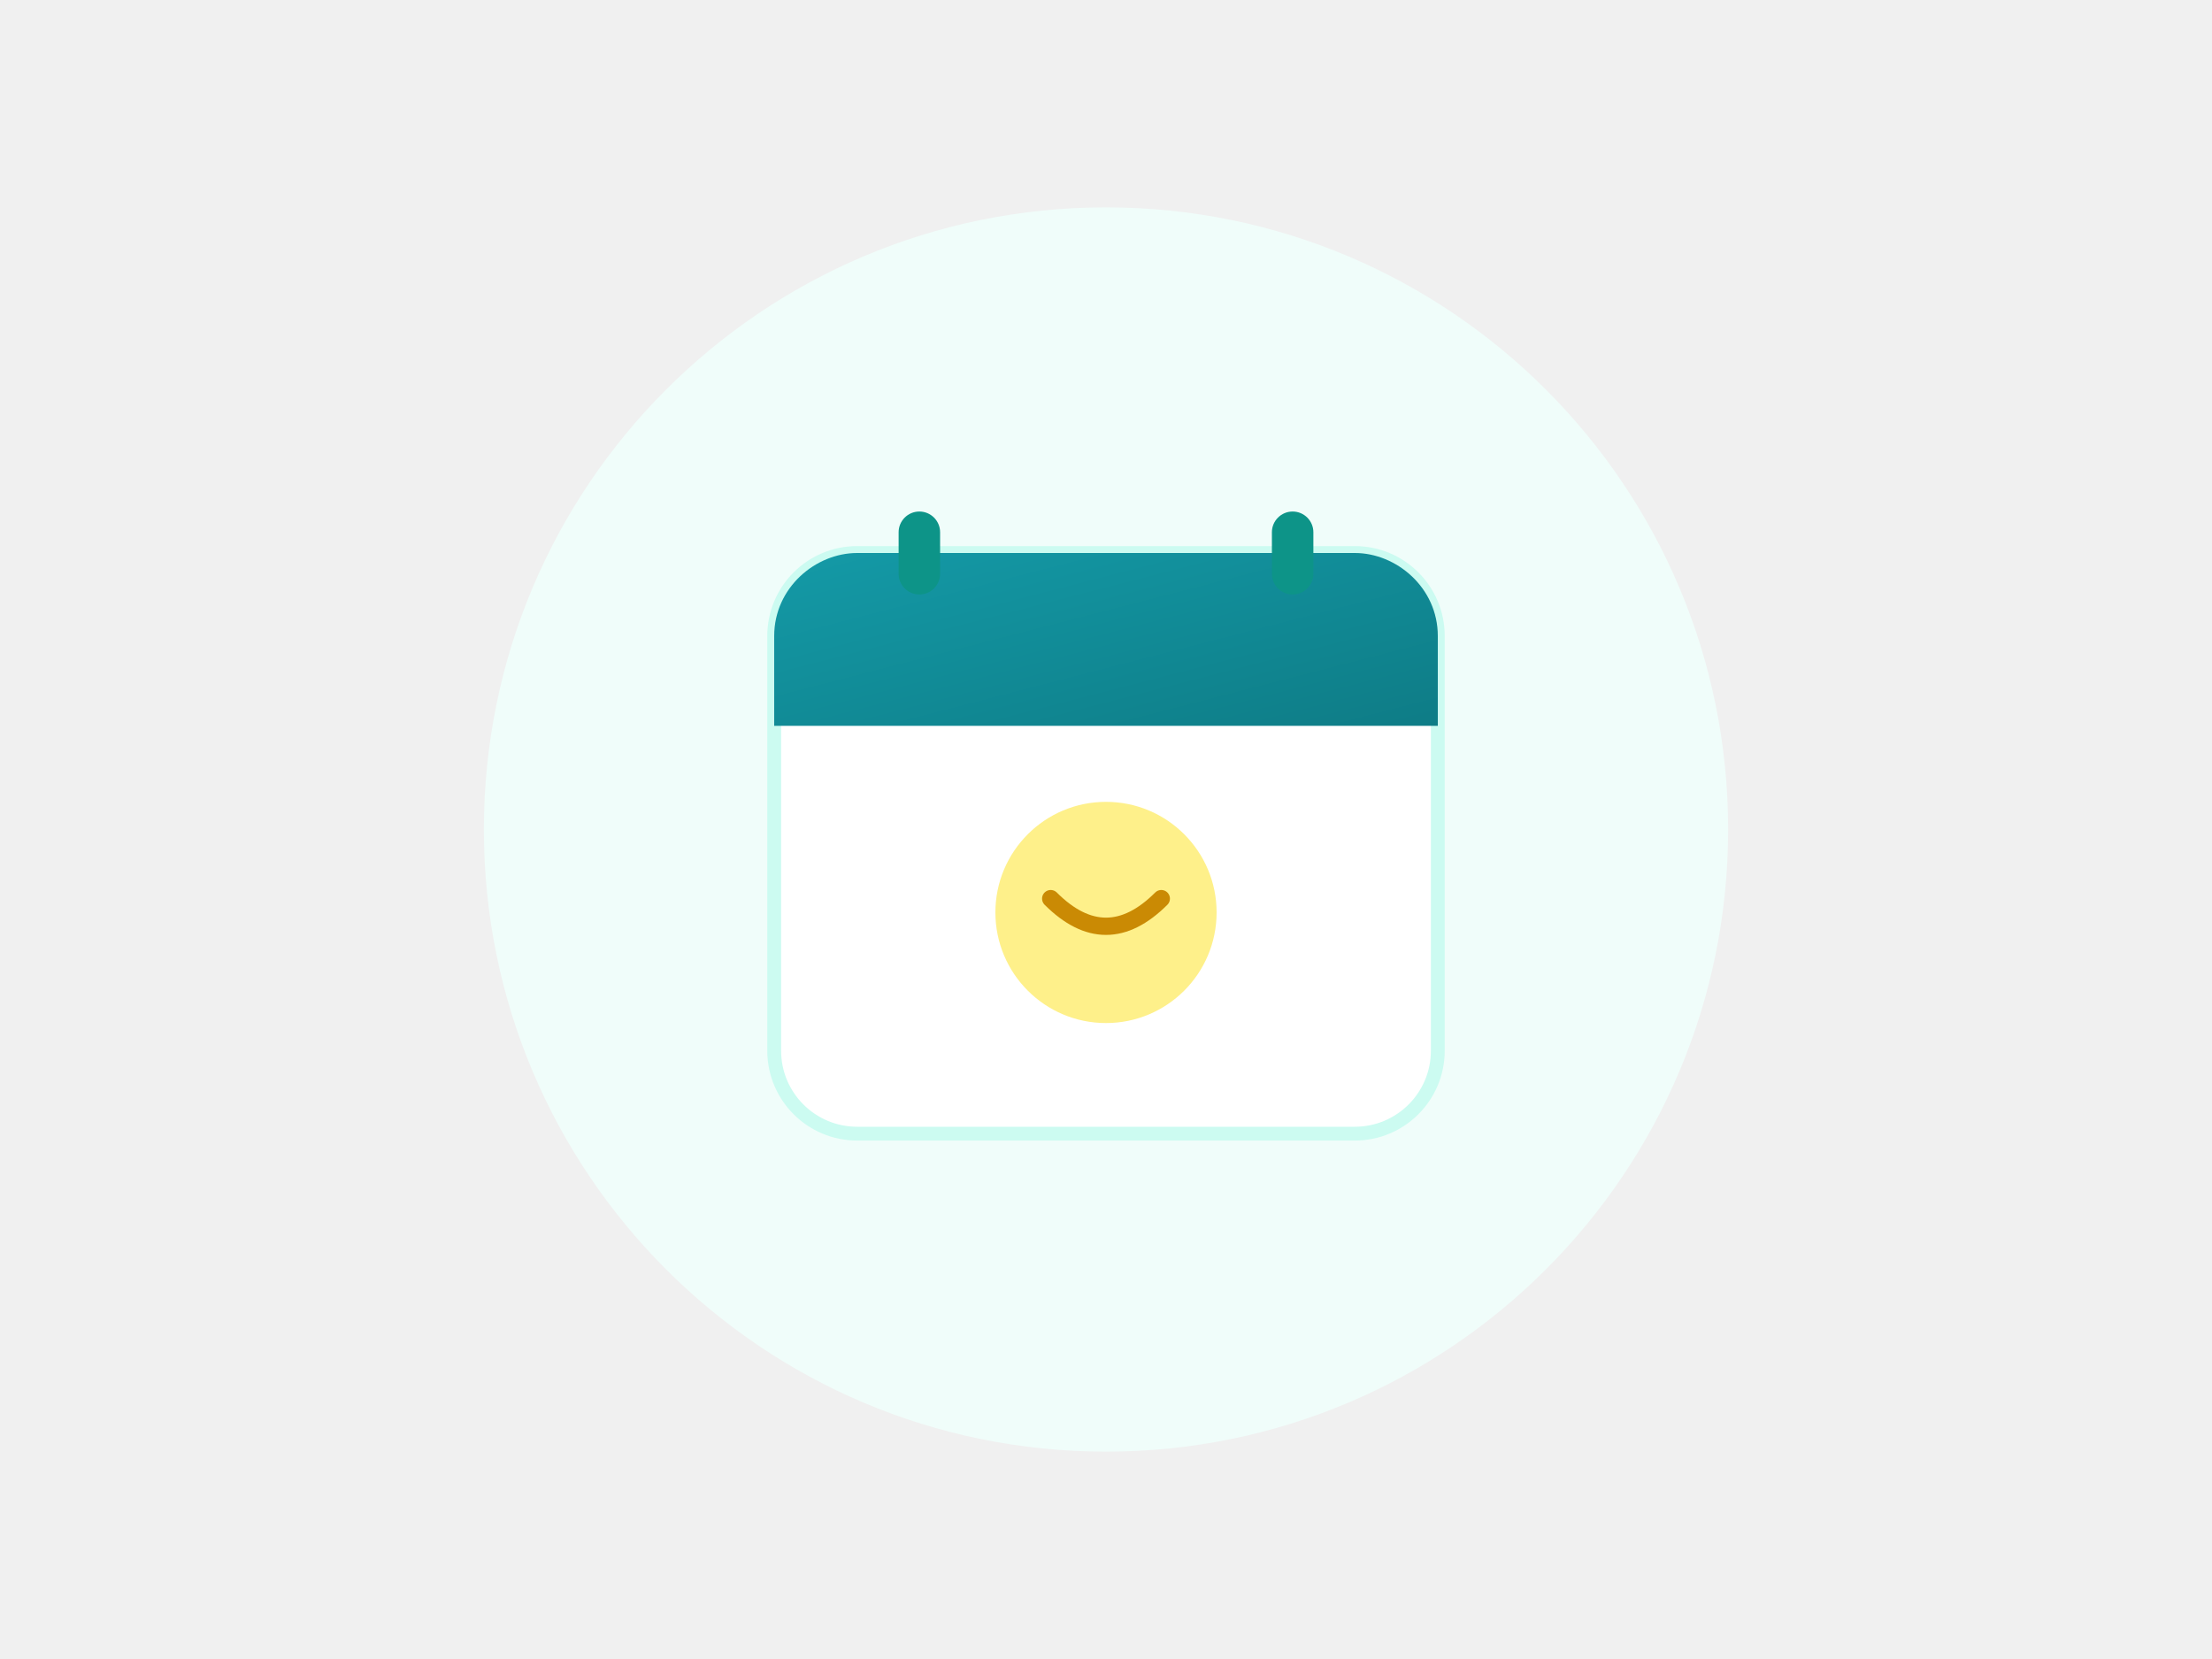
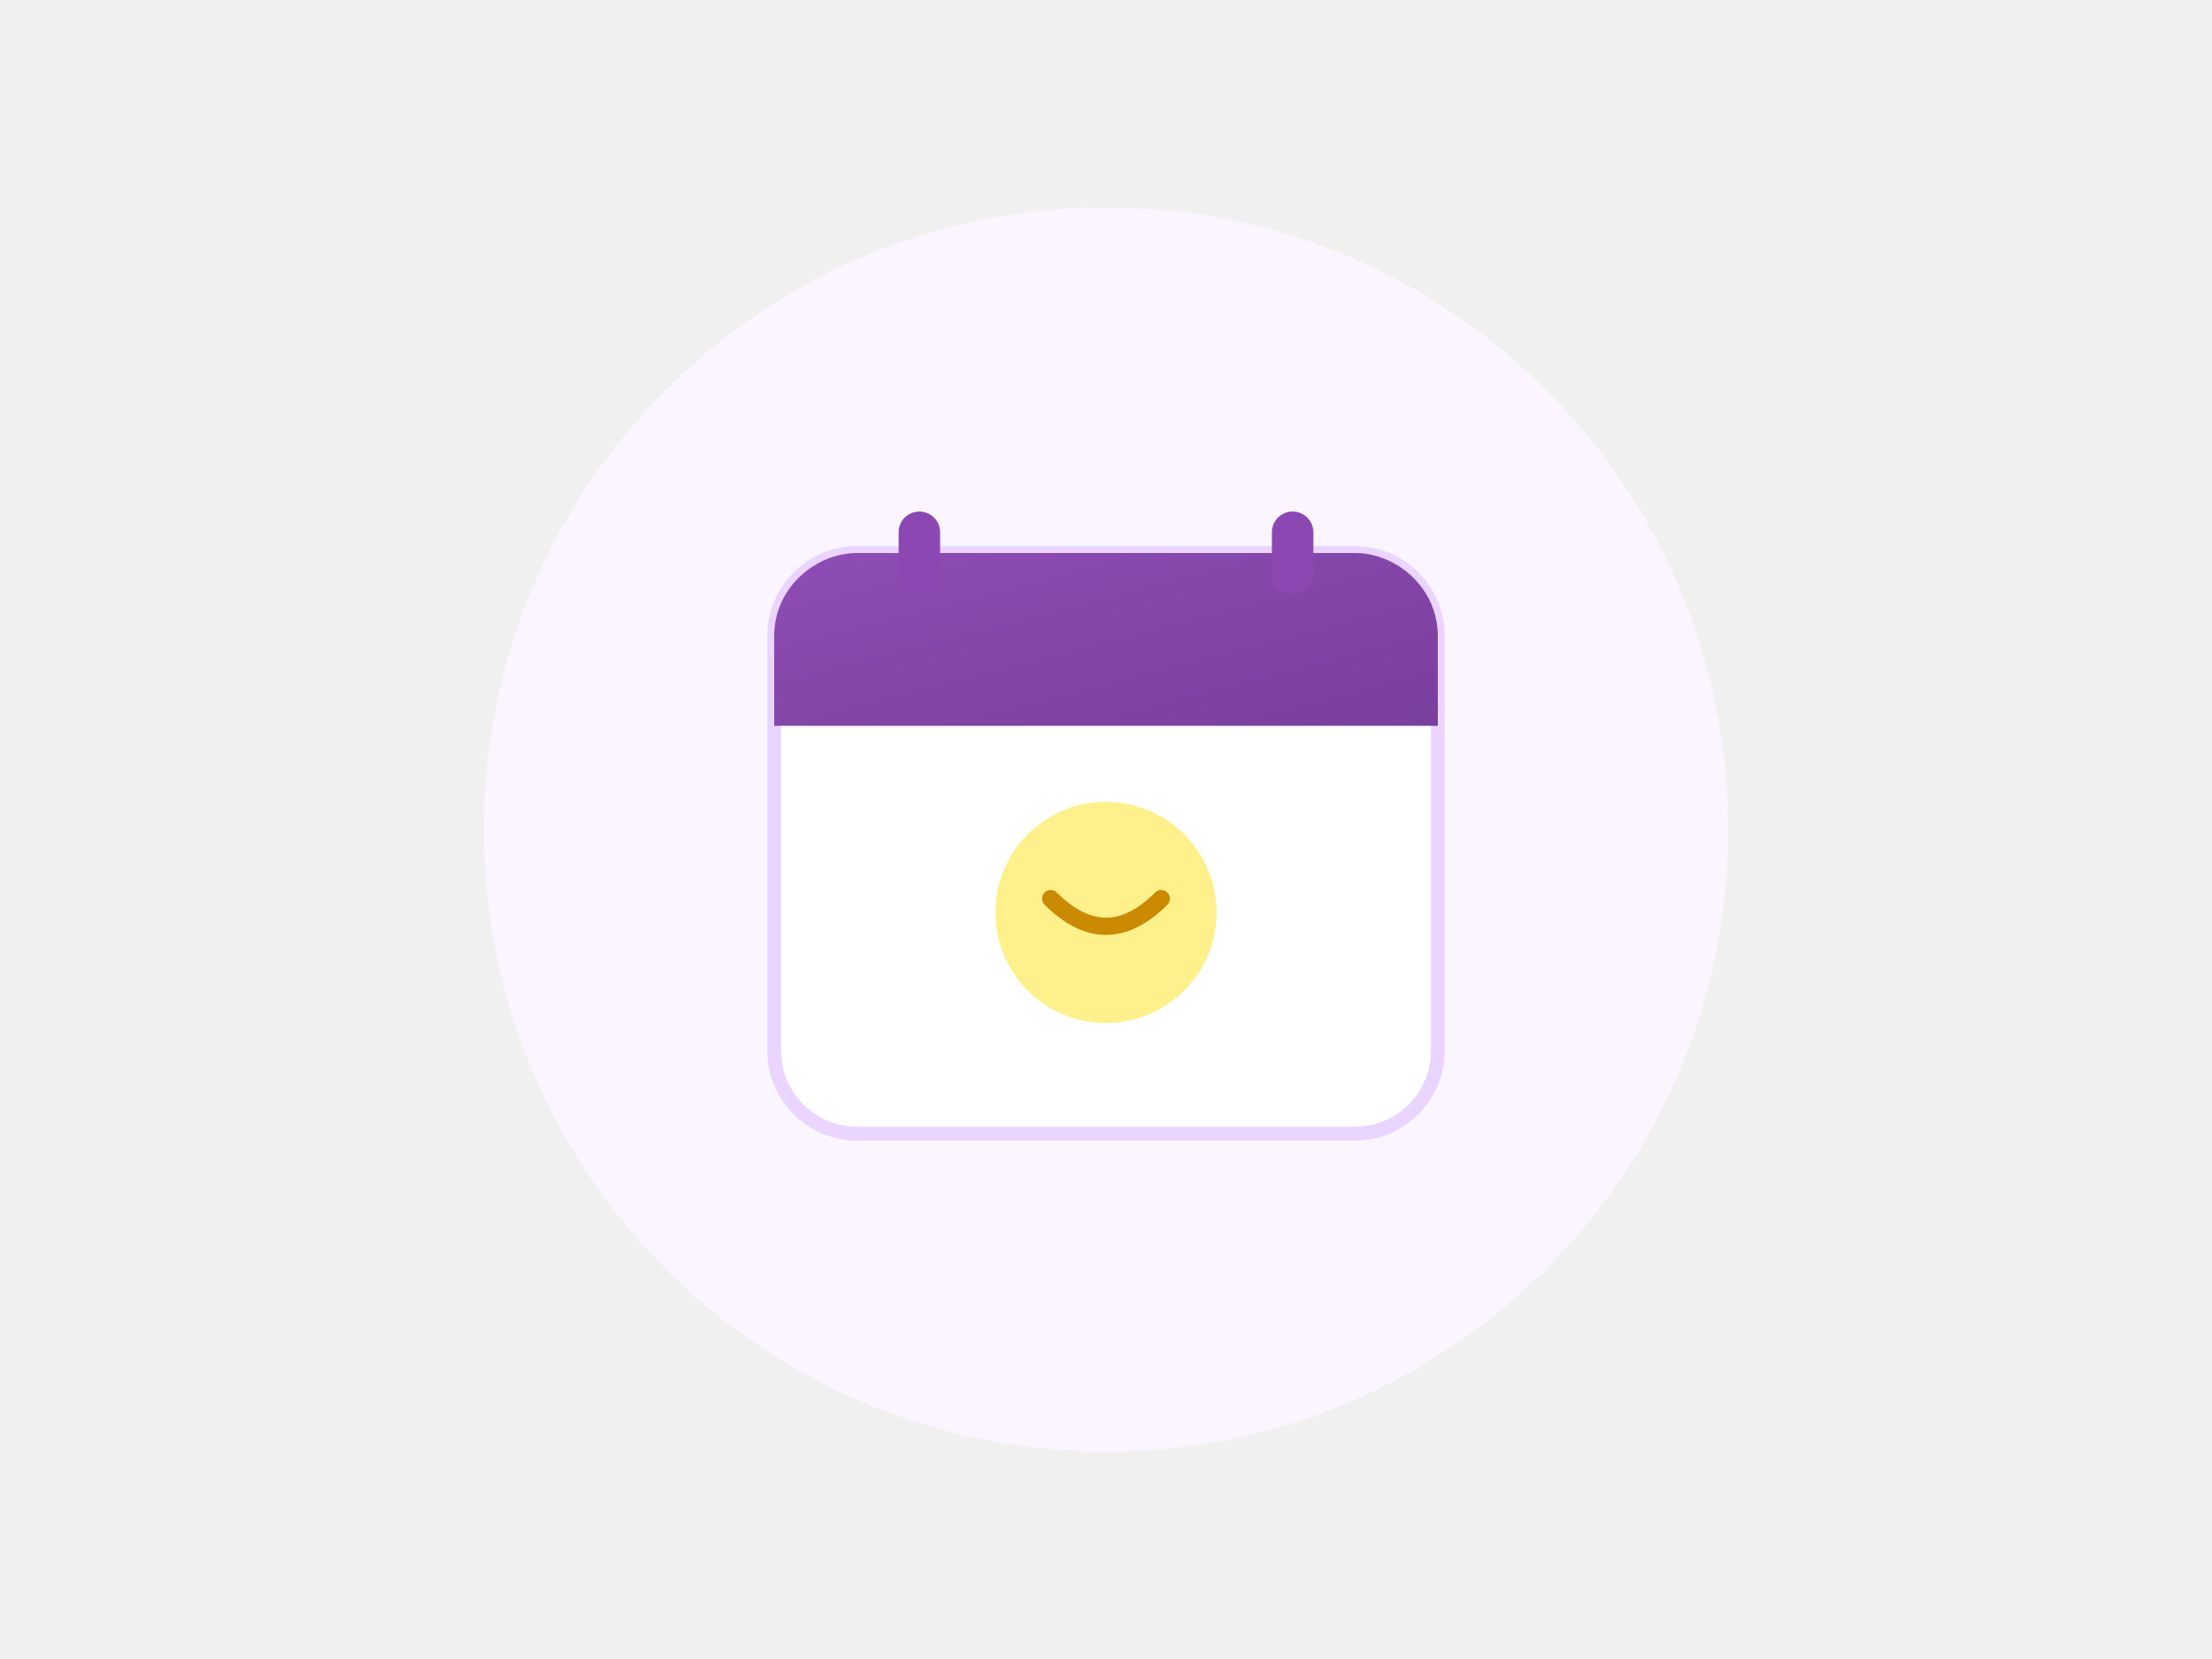
<svg xmlns="http://www.w3.org/2000/svg" viewBox="0 0 320 240" width="320" height="240">
  <defs>
    <linearGradient id="calGrad" x1="0%" y1="0%" x2="100%" y2="100%">
-       <stop offset="0%" stop-color="#149AA7" />
-       <stop offset="100%" stop-color="#0E7C86" />
+       <stop offset="0%" stop-color="#8E4DB5" />
+       <stop offset="100%" stop-color="#7A3E9D" />
    </linearGradient>
  </defs>
-   <circle cx="160" cy="120" r="90" fill="#F0FDFA" />
+   <circle cx="160" cy="120" r="90" fill="#FAF5FF" />
  <g transform="translate(160, 120)">
-     <rect x="-48" y="-40" width="96" height="84" rx="12" fill="#FFFFFF" stroke="#CCFBF1" stroke-width="2" />
+     <rect x="-48" y="-40" width="96" height="84" rx="12" fill="#FFFFFF" stroke="#E9D5FF" stroke-width="2" />
    <path d="M -48 -28 C -48 -35, -42 -40, -36 -40 L 36 -40 C 42 -40, 48 -35, 48 -28 L 48 -15 L -48 -15 Z" fill="url(#calGrad)" />
-     <rect x="-30" y="-46" width="6" height="12" rx="3" fill="#0D9488" />
-     <rect x="24" y="-46" width="6" height="12" rx="3" fill="#0D9488" />
+     <rect x="-30" y="-46" width="6" height="12" rx="3" fill="#8B48B2" />
+     <rect x="24" y="-46" width="6" height="12" rx="3" fill="#8B48B2" />
    <circle cx="0" cy="12" r="16" fill="#FEF08A" />
    <path d="M -8 10 Q 0 18, 8 10" stroke="#CA8A04" stroke-width="2.5" stroke-linecap="round" fill="none" />
  </g>
</svg>
